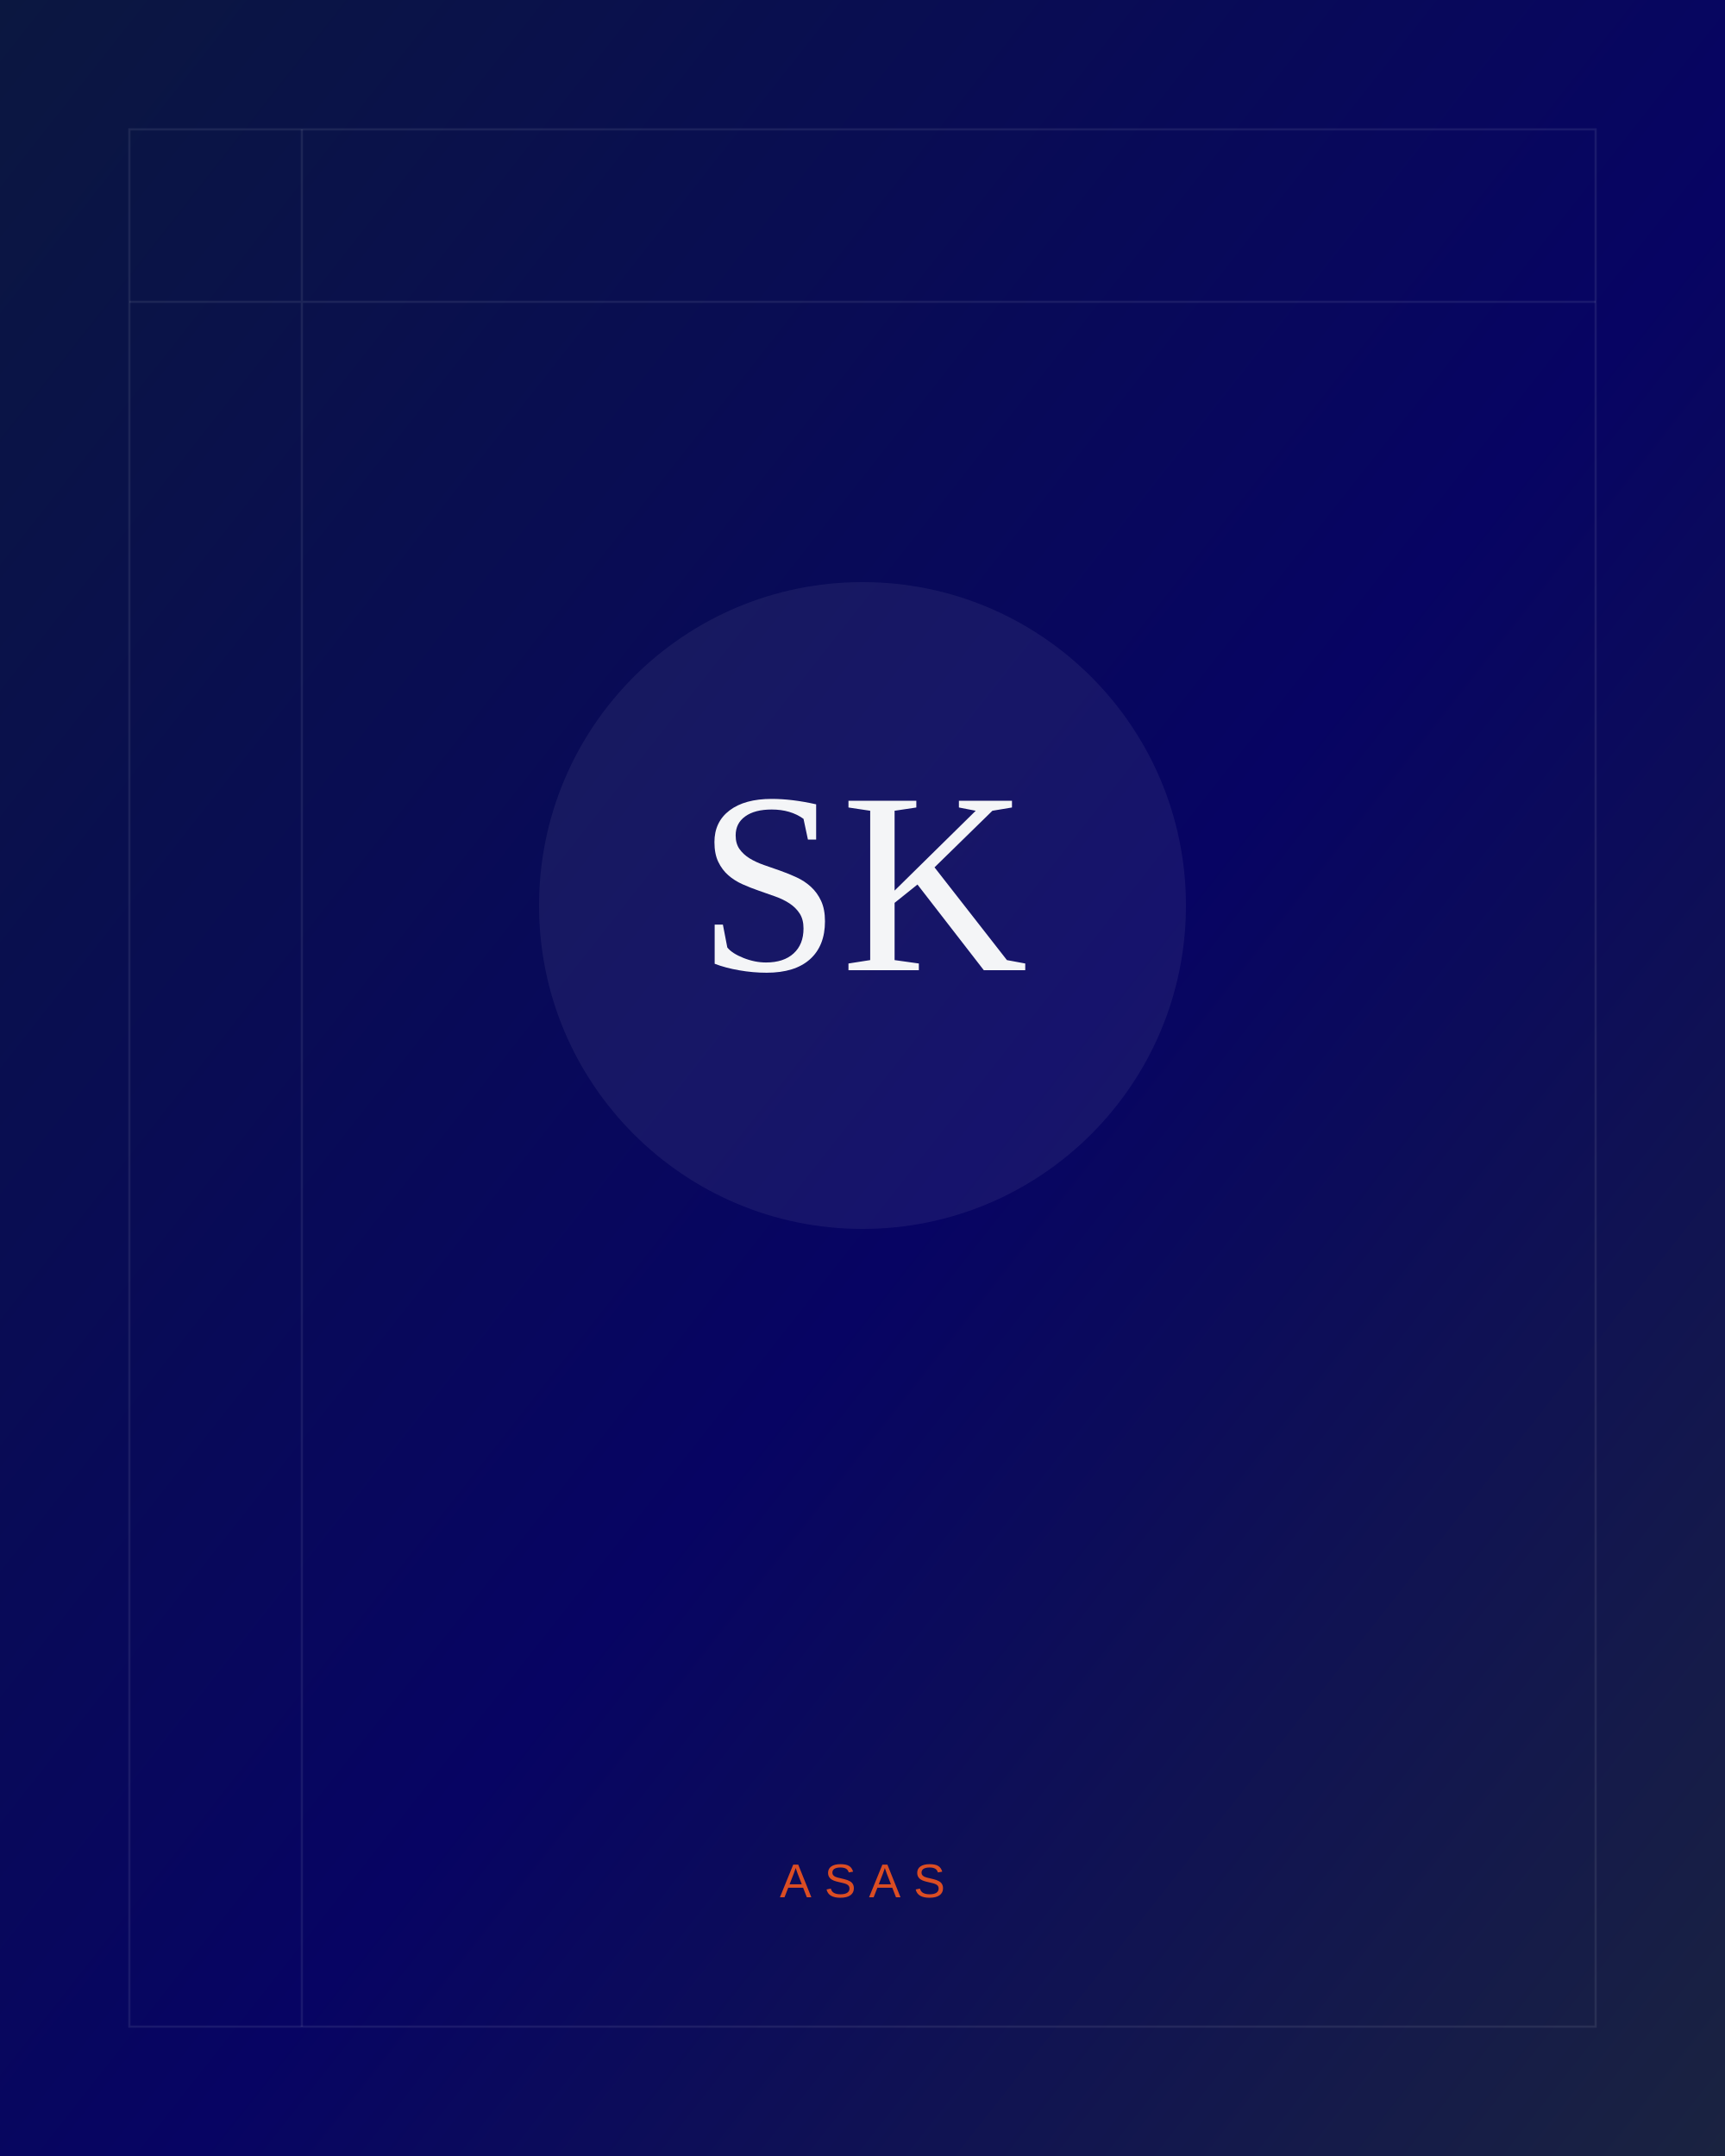
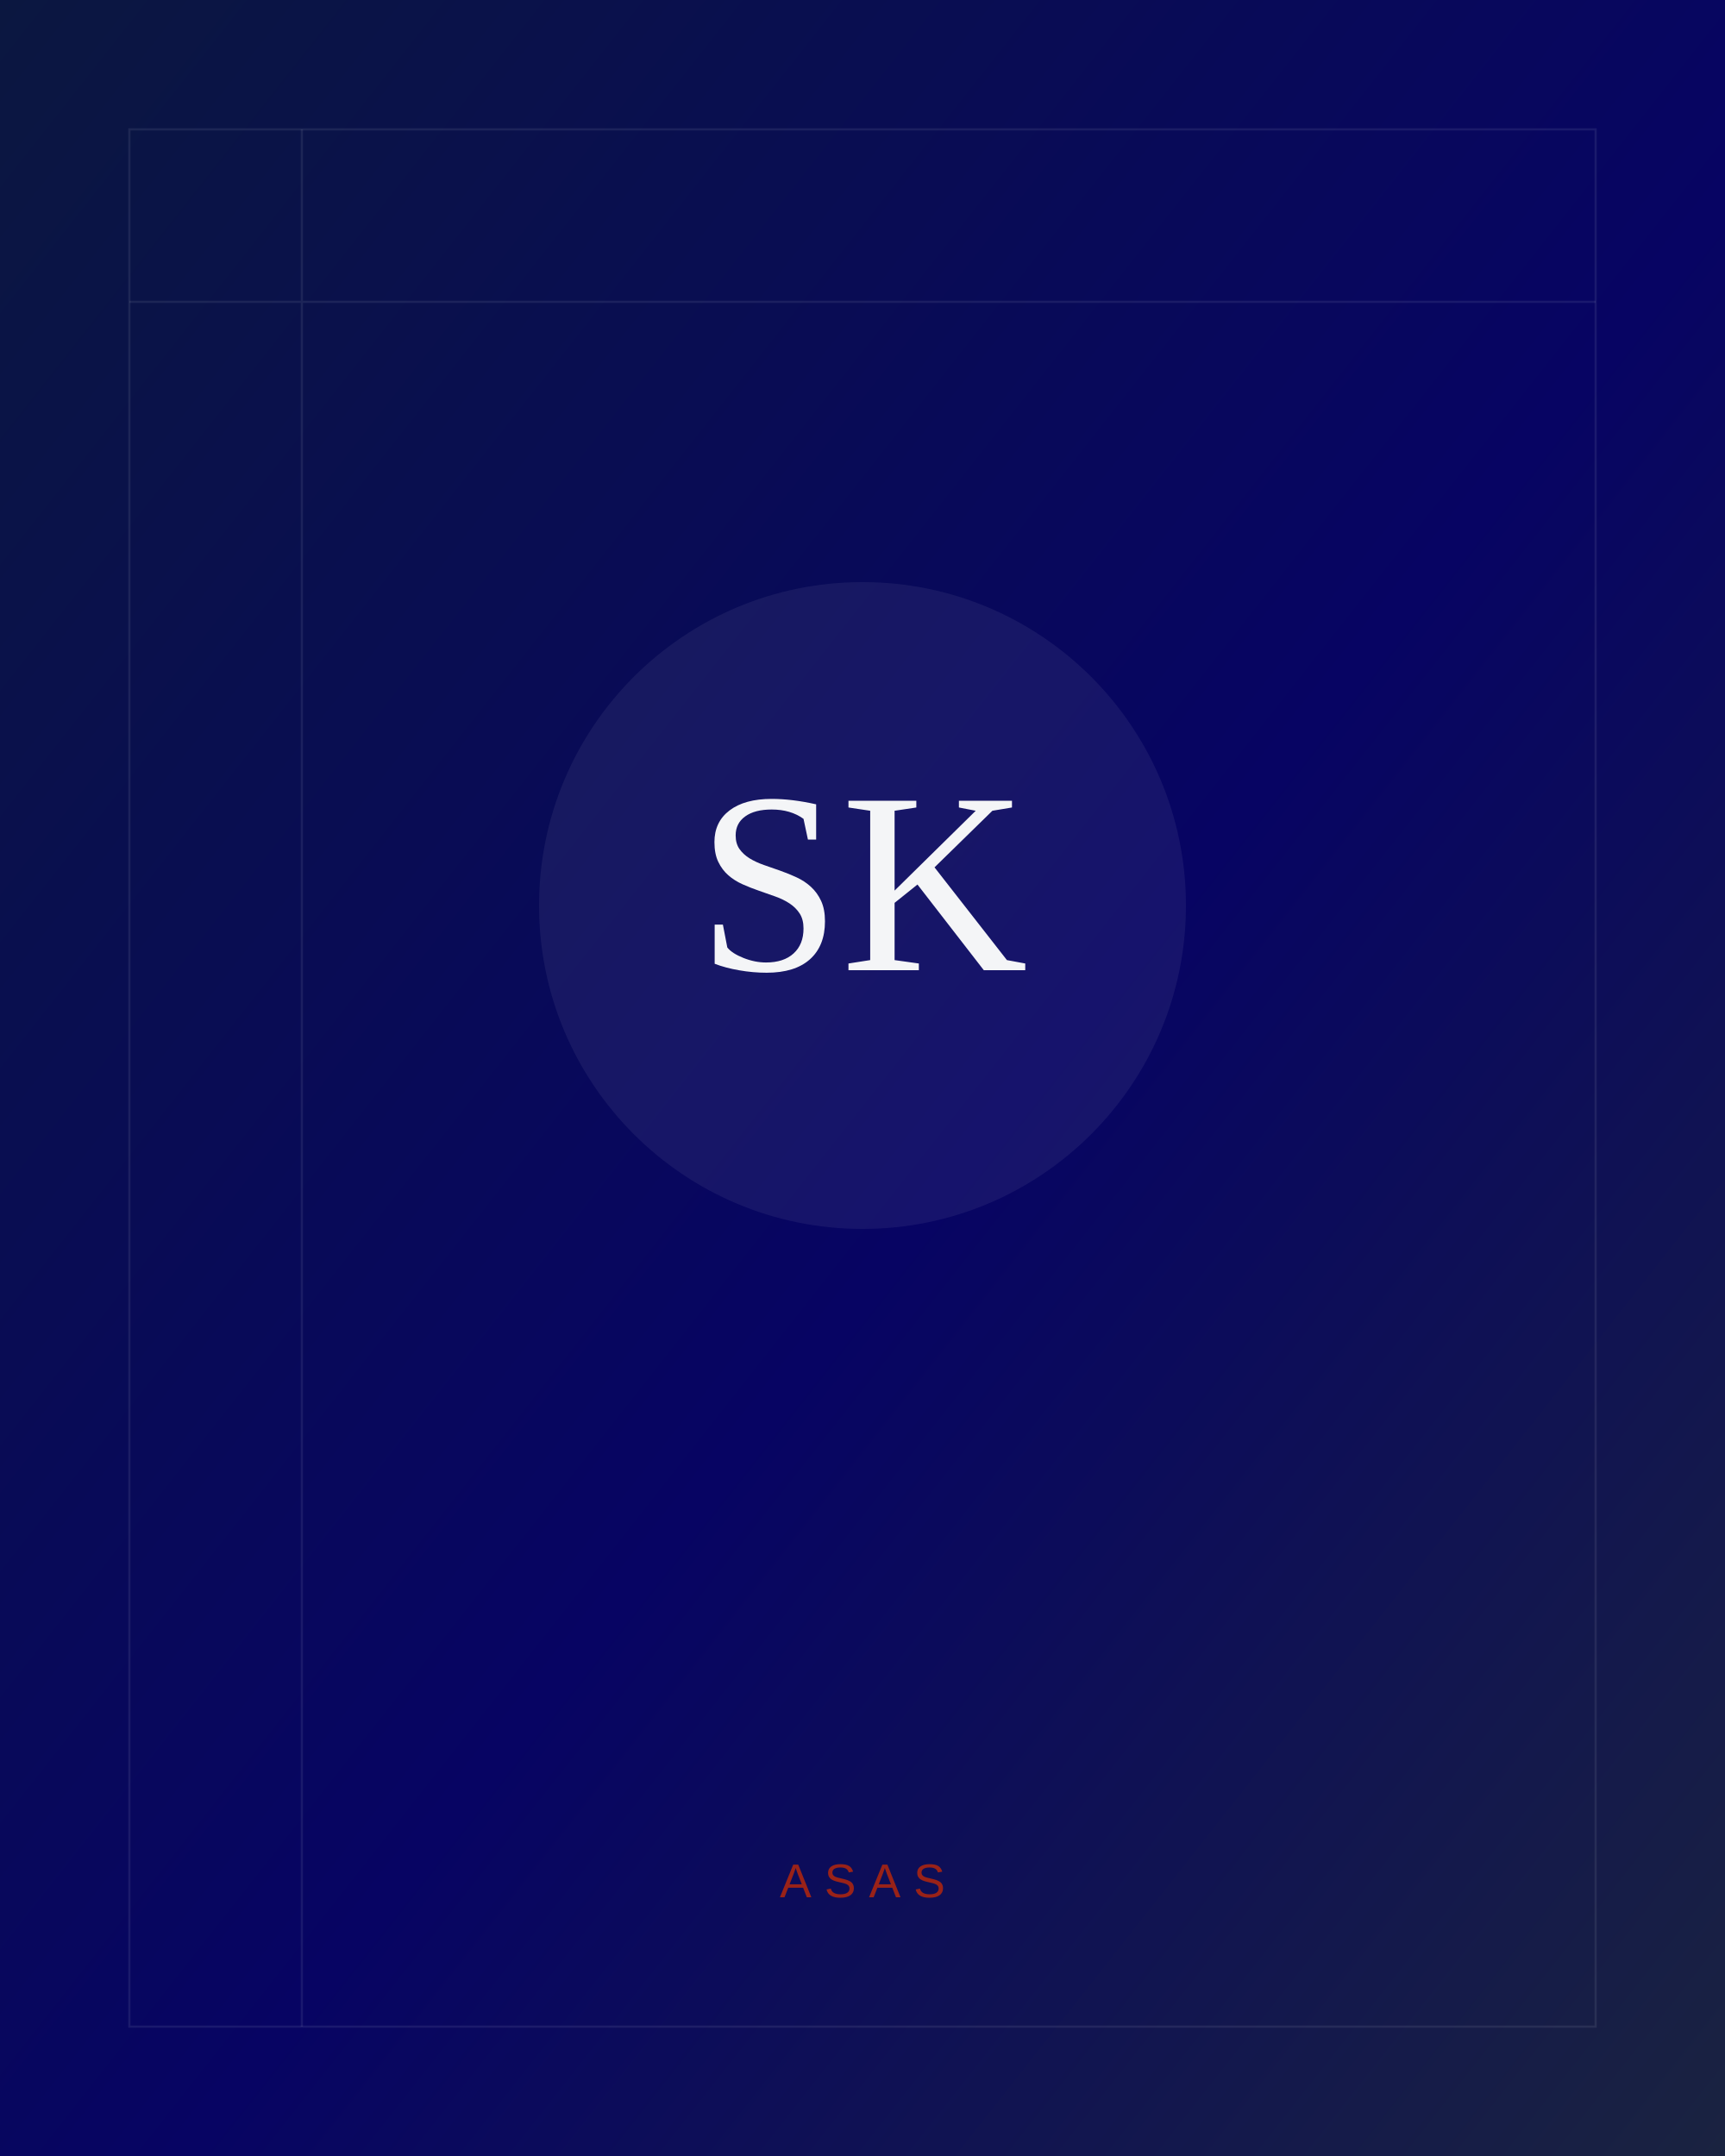
<svg xmlns="http://www.w3.org/2000/svg" width="800" height="1000" viewBox="0 0 800 1000" role="img" aria-label="Demo portrait">
  <defs>
    <linearGradient id="g" x1="0" y1="0" x2="1" y2="1">
      <stop offset="0%" stop-color="#0B1740" />
      <stop offset="55%" stop-color="#070463" />
      <stop offset="100%" stop-color="#1A2340" />
    </linearGradient>
  </defs>
  <rect width="800" height="1000" fill="url(#g)" />
  <g fill="none" stroke="rgba(255,255,255,0.08)" stroke-width="1">
    <path d="M60 60 H740 V940 H60 Z" />
    <path d="M60 140 H740 M140 60 V940" />
  </g>
  <circle cx="400" cy="420" r="150" fill="rgba(255,255,255,0.06)" />
  <text x="400" y="450" text-anchor="middle" font-family="Georgia, Times New Roman, serif" font-size="120" fill="#F4F5F7">SK</text>
-   <text x="400" y="880" text-anchor="middle" font-family="Segoe UI, Arial, sans-serif" font-size="22" letter-spacing="6" fill="rgba(229,80,33,0.95)">ASAS</text>
+   <text x="400" y="880" text-anchor="middle" font-family="Segoe UI, Arial, sans-serif" font-size="22" letter-spacing="6" fill="rgba(160, 35, 21,0.95)">ASAS</text>
</svg>
